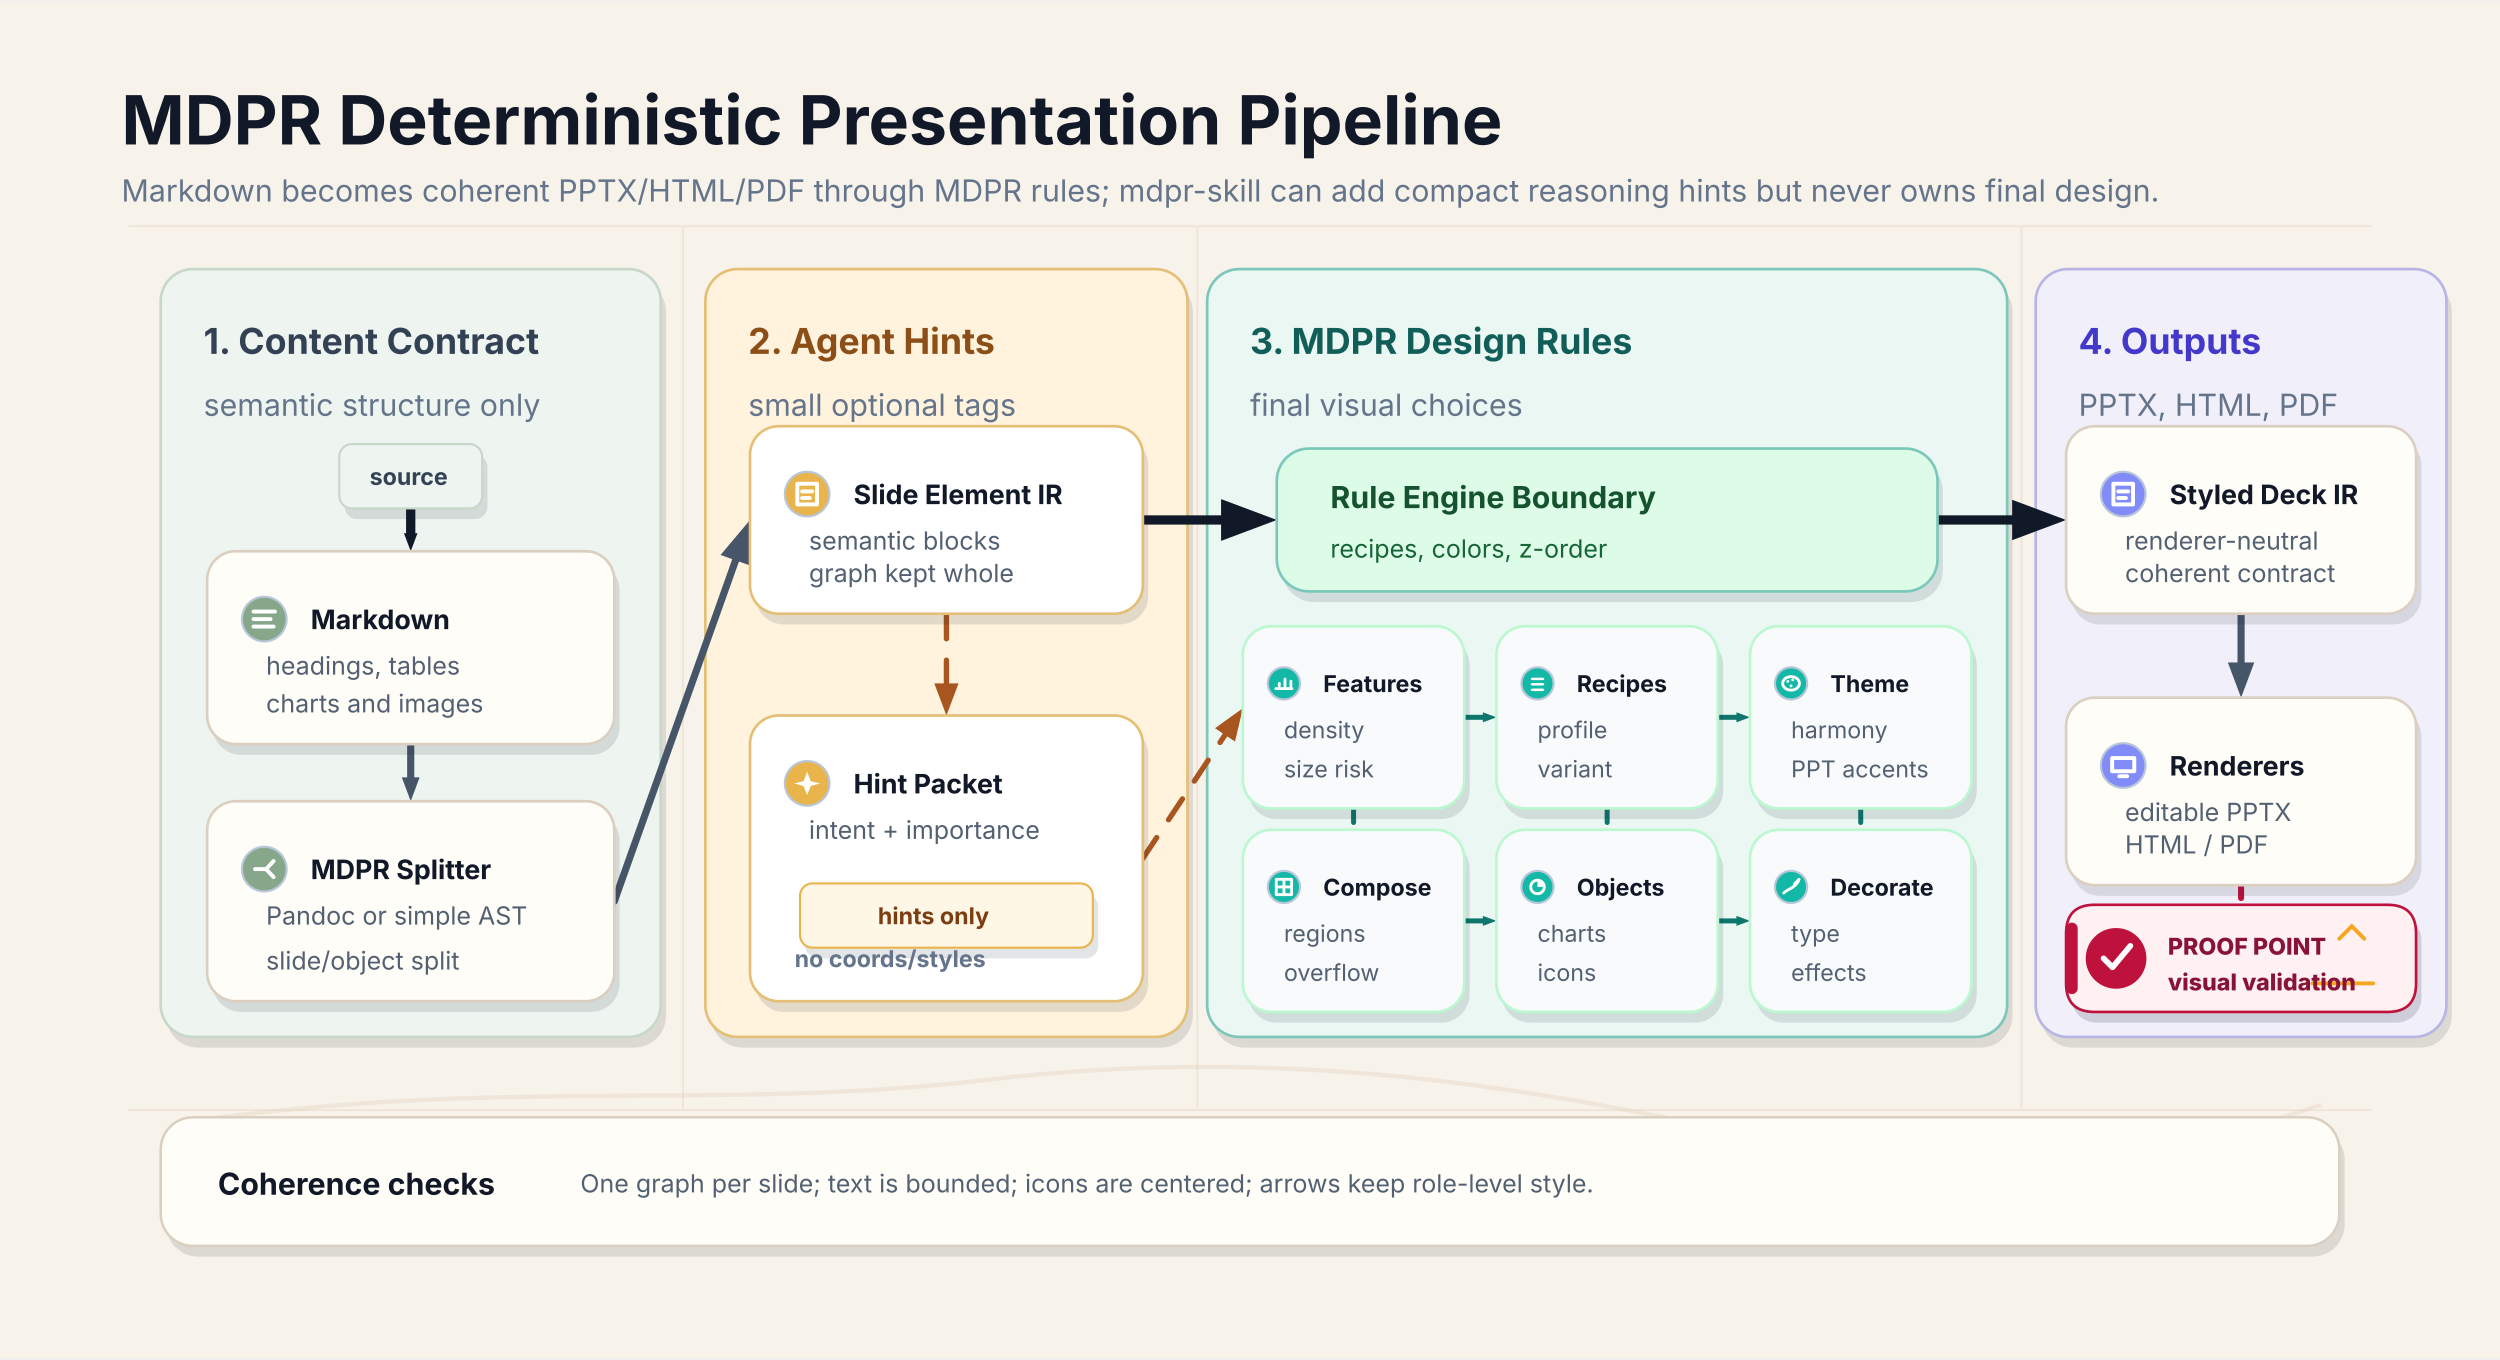
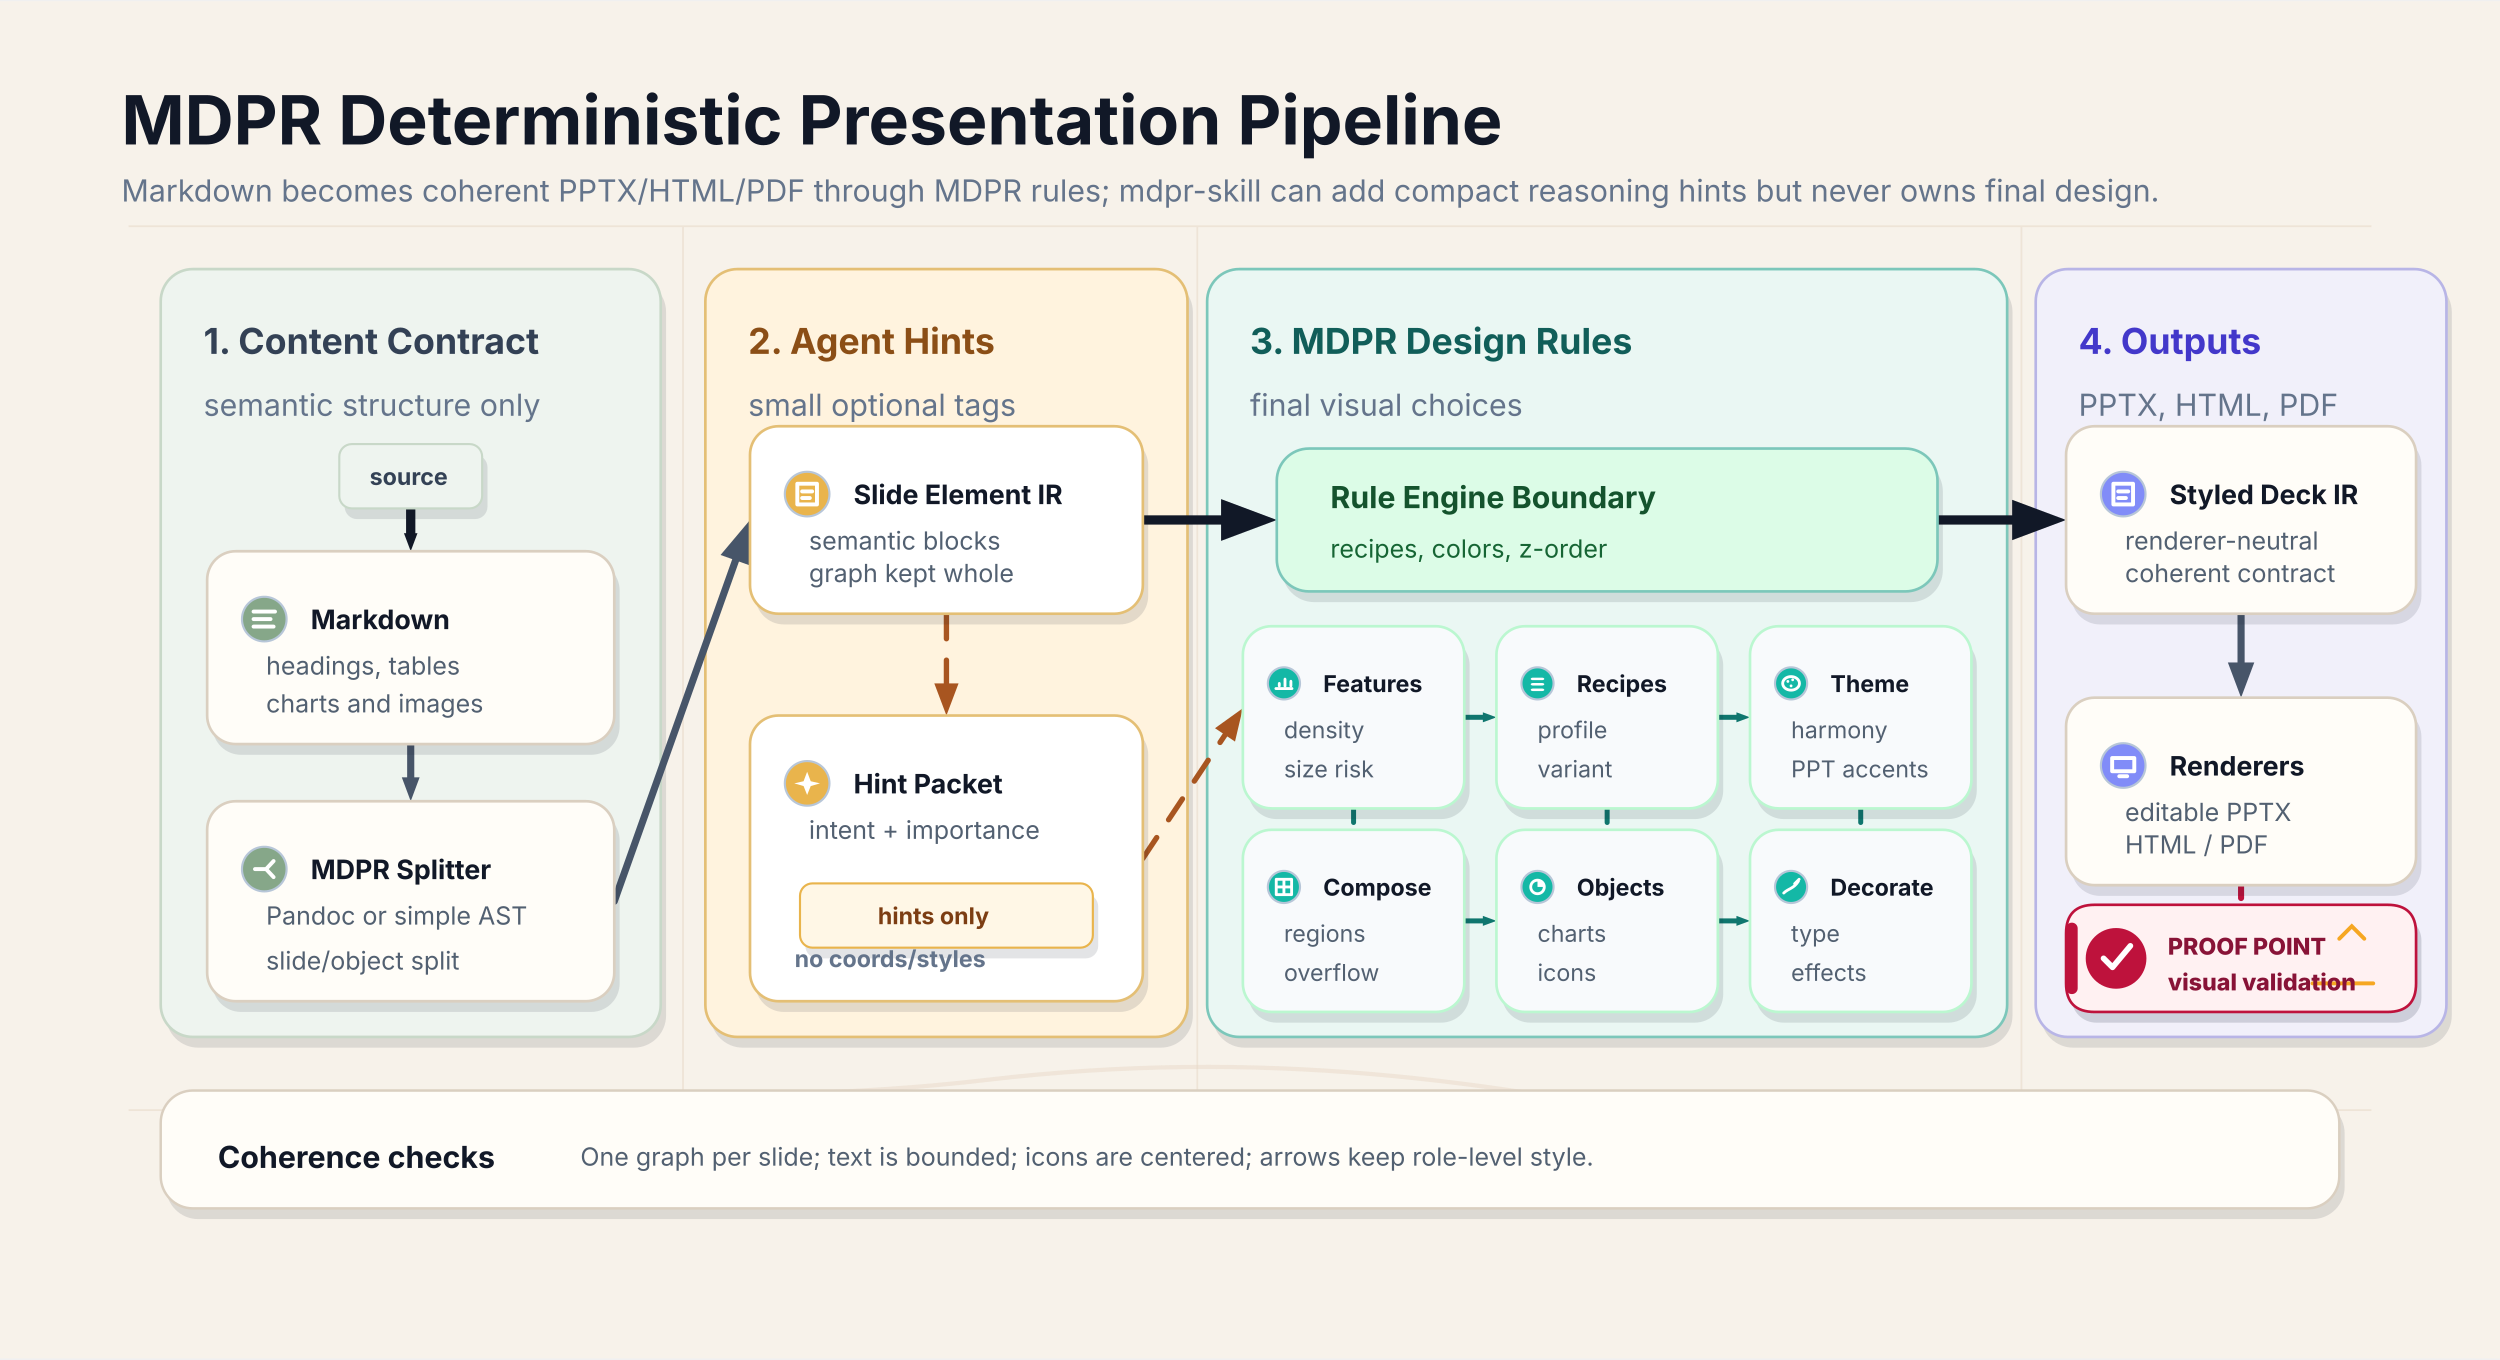
<svg xmlns="http://www.w3.org/2000/svg" width="2600" height="1414" viewBox="0 0 1400 760" role="img" aria-labelledby="title desc">
  <rect id="z00_background" width="1400" height="760" fill="#F7F2EA" />
  <path id="z00_editorial_grid" d="M72 126 H1328 M72 621 H1328 M382.5 126 V621 M670.5 126 V621 M1132 126 V621" fill="none" stroke="#E7D8C7" stroke-width="1" opacity="0.55" />
  <path id="z00_flow_trace" d="M102 628 C280 602 400 622 553 604 S835 604 966 632 1190 655 1300 618" fill="none" stroke="#E7D8C7" stroke-width="2.4" opacity="0.48" />
  <text id="header_title" x="68.0" y="66.0" fill="#111827" font-family="Inter, Segoe UI, Arial, sans-serif" font-size="38" font-weight="700" dominant-baseline="middle">MDPR Deterministic Presentation Pipeline</text>
  <text id="header_subtitle" x="68.0" y="106.0" fill="#64748B" font-family="Inter, Segoe UI, Arial, sans-serif" font-size="17" font-weight="400" dominant-baseline="middle">Markdown becomes coherent PPTX/HTML/PDF through MDPR rules; mdpr-skill can add compact reasoning hints but never owns final design.</text>
  <rect id="zone_content_panel_shadow" x="93.0" y="156.0" width="280.0" height="430.0" rx="18.0" fill="#0F172A" opacity="0.12" />
  <rect id="zone_content_panel" x="90.0" y="150.0" width="280.0" height="430.0" rx="18.0" fill="#EEF4EF" stroke="#C8D8C8" stroke-width="1.5" />
  <text id="zone_content_title" x="114.0" y="190.0" fill="#334155" font-family="Inter, Segoe UI, Arial, sans-serif" font-size="20" font-weight="700" dominant-baseline="middle">1. Content Contract</text>
  <text id="zone_content_subtitle" x="114.0" y="226.0" fill="#64748B" font-family="Inter, Segoe UI, Arial, sans-serif" font-size="17" font-weight="400" dominant-baseline="middle">semantic structure only</text>
  <rect id="zone_reasoning_panel_shadow" x="398.0" y="156.0" width="270.0" height="430.0" rx="18.0" fill="#0F172A" opacity="0.12" />
  <rect id="zone_reasoning_panel" x="395.0" y="150.0" width="270.0" height="430.0" rx="18.0" fill="#FFF3DE" stroke="#E4BF75" stroke-width="1.5" />
  <text id="zone_reasoning_title" x="419.0" y="190.0" fill="#8B4E16" font-family="Inter, Segoe UI, Arial, sans-serif" font-size="20" font-weight="700" dominant-baseline="middle">2. Agent Hints</text>
  <text id="zone_reasoning_subtitle" x="419.0" y="226.0" fill="#64748B" font-family="Inter, Segoe UI, Arial, sans-serif" font-size="17" font-weight="400" dominant-baseline="middle">small optional tags</text>
  <rect id="zone_rules_panel_shadow" x="679.0" y="156.0" width="448.0" height="430.0" rx="18.0" fill="#0F172A" opacity="0.12" />
  <rect id="zone_rules_panel" x="676.0" y="150.0" width="448.0" height="430.0" rx="18.0" fill="#EAF7F3" stroke="#7CC7BA" stroke-width="1.5" />
  <text id="zone_rules_title" x="700.0" y="190.0" fill="#115E59" font-family="Inter, Segoe UI, Arial, sans-serif" font-size="20" font-weight="700" dominant-baseline="middle">3. MDPR Design Rules</text>
  <text id="zone_rules_subtitle" x="700.0" y="226.0" fill="#64748B" font-family="Inter, Segoe UI, Arial, sans-serif" font-size="17" font-weight="400" dominant-baseline="middle">final visual choices</text>
  <rect id="zone_outputs_panel_shadow" x="1143.0" y="156.0" width="230.0" height="430.0" rx="18.0" fill="#0F172A" opacity="0.12" />
  <rect id="zone_outputs_panel" x="1140.0" y="150.0" width="230.0" height="430.0" rx="18.0" fill="#F1F0FA" stroke="#B8B5E6" stroke-width="1.5" />
  <text id="zone_outputs_title" x="1164.0" y="190.0" fill="#4338CA" font-family="Inter, Segoe UI, Arial, sans-serif" font-size="20" font-weight="700" dominant-baseline="middle">4. Outputs</text>
  <text id="zone_outputs_subtitle" x="1164.0" y="226.0" fill="#64748B" font-family="Inter, Segoe UI, Arial, sans-serif" font-size="17" font-weight="400" dominant-baseline="middle">PPTX, HTML, PDF</text>
  <g id="arrow_layer">
    <path id="main_start_markdown" d="M230.0,284.0 L230.0,299.7" fill="none" stroke="#111827" stroke-width="5.2" stroke-linecap="round" stroke-linejoin="round" />
    <polygon id="main_start_markdown_head" points="230.0,308.0 226.2,297.9 233.8,297.9" fill="#111827" />
    <path id="main_markdown_splitter" d="M230.0,416.0 L230.0,437.0" fill="none" stroke="#475569" stroke-width="4.0" stroke-linecap="round" stroke-linejoin="round" />
    <polygon id="main_markdown_splitter_head" points="230.0,448.0 225.0,434.6 235.0,434.6" fill="#475569" />
    <path id="main_splitter_ir" d="M344.0,504.0 L413.4,309.0" fill="none" stroke="#475569" stroke-width="4.0" stroke-linecap="round" stroke-linejoin="round" />
    <polygon id="main_splitter_ir_head" points="420.0,290.5 420.4,316.1 403.5,310.1" fill="#475569" />
    <path id="hint_ir_reasoning" d="M530.0,343.0 L530.0,385.2" fill="none" stroke="#A85520" stroke-width="3.0" stroke-linecap="round" stroke-linejoin="round" stroke-dasharray="14 12" />
    <polygon id="hint_ir_reasoning_head" points="530.0,400.0 523.2,382.0 536.8,382.0" fill="#A85520" />
    <path id="main_ir_rules" d="M640.0,290.5 L689.4,290.5" fill="none" stroke="#111827" stroke-width="5.2" stroke-linecap="round" stroke-linejoin="round" />
    <polygon id="main_ir_rules_head" points="715.0,290.5 683.8,302.2 683.8,278.8" fill="#111827" />
    <path id="hint_reasoning_rules" d="M640.0,480.0 L687.8,408.2" fill="none" stroke="#A85520" stroke-width="3.0" stroke-linecap="round" stroke-linejoin="round" stroke-dasharray="14 12" />
    <polygon id="hint_reasoning_rules_head" points="696.0,395.9 691.6,414.6 680.4,407.1" fill="#A85520" />
    <path id="rule_features_recipes" d="M820.0,401.0 L831.8,401.0" fill="none" stroke="#0F766E" stroke-width="2.8" stroke-linecap="round" stroke-linejoin="round" />
    <polygon id="rule_features_recipes_head" points="838.0,401.0 830.4,403.8 830.4,398.2" fill="#0F766E" />
    <path id="rule_recipes_theme" d="M962.0,401.0 L973.8,401.0" fill="none" stroke="#0F766E" stroke-width="2.8" stroke-linecap="round" stroke-linejoin="round" />
    <polygon id="rule_recipes_theme_head" points="980.0,401.0 972.4,403.8 972.4,398.2" fill="#0F766E" />
    <path id="rule_features_compose" d="M758.0,452.0 L758.0,459.9" fill="none" stroke="#0F766E" stroke-width="2.8" stroke-linecap="round" stroke-linejoin="round" />
    <path id="rule_recipes_objects" d="M900.0,452.0 L900.0,459.9" fill="none" stroke="#0F766E" stroke-width="2.8" stroke-linecap="round" stroke-linejoin="round" />
    <path id="rule_theme_decorate" d="M1042.0,452.0 L1042.0,459.9" fill="none" stroke="#0F766E" stroke-width="2.8" stroke-linecap="round" stroke-linejoin="round" />
    <path id="rule_compose_objects" d="M820.0,515.0 L831.8,515.0" fill="none" stroke="#0F766E" stroke-width="2.8" stroke-linecap="round" stroke-linejoin="round" />
    <polygon id="rule_compose_objects_head" points="838.0,515.0 830.4,517.8 830.4,512.2" fill="#0F766E" />
    <path id="rule_objects_decorate" d="M962.0,515.0 L973.8,515.0" fill="none" stroke="#0F766E" stroke-width="2.8" stroke-linecap="round" stroke-linejoin="round" />
    <polygon id="rule_objects_decorate_head" points="980.0,515.0 972.4,517.8 972.4,512.2" fill="#0F766E" />
    <path id="main_rules_styled_ir" d="M1085.0,290.5 L1132.2,290.5" fill="none" stroke="#111827" stroke-width="5.2" stroke-linecap="round" stroke-linejoin="round" />
    <polygon id="main_rules_styled_ir_head" points="1157.0,290.5 1126.8,301.8 1126.8,279.2" fill="#111827" />
    <path id="main_styled_renderers" d="M1255.0,343.0 L1255.0,373.8" fill="none" stroke="#475569" stroke-width="4.0" stroke-linecap="round" stroke-linejoin="round" />
    <polygon id="main_styled_renderers_head" points="1255.0,390.0 1247.6,370.3 1262.4,370.3" fill="#475569" />
    <path id="validation_loop" d="M1255.0,495.0 L1255.0,502.2" fill="none" stroke="#BE123C" stroke-width="3.4" stroke-linecap="round" stroke-linejoin="round" />
  </g>
  <rect id="start_flag_shadow" x="193.0" y="254.0" width="80.0" height="36.0" rx="7.0" fill="#0F172A" opacity="0.12" />
  <rect id="start_flag" x="190.0" y="248.0" width="80.0" height="36.0" rx="7.0" fill="#EEF4EF" stroke="#C8D8C8" stroke-width="1.2" />
  <text id="start_flag_text" x="207.0" y="266.0" fill="#334155" font-family="Inter, Segoe UI, Arial, sans-serif" font-size="13" font-weight="700" dominant-baseline="middle">source</text>
  <rect id="markdown_card_shadow" x="119.0" y="314.0" width="228.0" height="108.0" rx="16.0" fill="#0F172A" opacity="0.12" />
  <rect id="markdown_card" x="116.0" y="308.0" width="228.0" height="108.0" rx="16.0" fill="#FFFDF8" stroke="#DACFC0" stroke-width="1.5" />
  <circle id="markdown_dot" cx="148.0" cy="346.0" r="12.5" fill="#86A789" stroke="#B7C6D8" stroke-width="1.2" />
  <path id="markdown_icon" d="M142.0,341.8 H154.0 M142.0,346.0 H151.5 M142.0,350.2 H153.2" fill="none" stroke="#FFFFFF" stroke-width="2.2" stroke-linecap="round" stroke-linejoin="round" />
  <text id="markdown_title" x="174.0" y="346.0" fill="#111827" font-family="Inter, Segoe UI, Arial, sans-serif" font-size="15" font-weight="700" dominant-baseline="middle">Markdown</text>
  <text id="markdown_line_0" x="149.0" y="372.0" fill="#526071" font-family="Inter, Segoe UI, Arial, sans-serif" font-size="14" font-weight="400" dominant-baseline="middle">headings, tables</text>
  <text id="markdown_line_1" x="149.0" y="393.2" fill="#526071" font-family="Inter, Segoe UI, Arial, sans-serif" font-size="14" font-weight="400" dominant-baseline="middle">charts and images</text>
  <rect id="splitter_card_shadow" x="119.0" y="454.0" width="228.0" height="112.0" rx="16.0" fill="#0F172A" opacity="0.12" />
  <rect id="splitter_card" x="116.0" y="448.0" width="228.0" height="112.0" rx="16.0" fill="#FFFDF8" stroke="#DACFC0" stroke-width="1.5" />
  <circle id="splitter_dot" cx="148.0" cy="486.0" r="12.5" fill="#86A789" stroke="#B7C6D8" stroke-width="1.2" />
  <path id="splitter_icon" d="M142.8,486.0 H149.0 M149.0,486.0 L153.2,481.5 M149.0,486.0 L153.2,490.5" fill="none" stroke="#FFFFFF" stroke-width="2.2" stroke-linecap="round" stroke-linejoin="round" />
  <text id="splitter_title" x="174.0" y="486.0" fill="#111827" font-family="Inter, Segoe UI, Arial, sans-serif" font-size="15" font-weight="700" dominant-baseline="middle">MDPR Splitter</text>
  <text id="splitter_line_0" x="149.0" y="512.0" fill="#526071" font-family="Inter, Segoe UI, Arial, sans-serif" font-size="14" font-weight="400" dominant-baseline="middle">Pandoc or simple AST</text>
  <text id="splitter_line_1" x="149.0" y="537.2" fill="#526071" font-family="Inter, Segoe UI, Arial, sans-serif" font-size="14" font-weight="400" dominant-baseline="middle">slide/object split</text>
  <rect id="ir_core_card_shadow" x="423.0" y="244.0" width="220.0" height="105.0" rx="16.0" fill="#0F172A" opacity="0.12" />
  <rect id="ir_core_card" x="420.0" y="238.0" width="220.0" height="105.0" rx="16.0" fill="#FFFFFF" stroke="#E4BF75" stroke-width="1.5" />
  <circle id="ir_core_dot" cx="452.0" cy="276.0" r="12.5" fill="#E9B44C" stroke="#B7C6D8" stroke-width="1.2" />
  <path id="ir_core_icon" d="M446.5,270.2 H457.5 V281.8 H446.5 Z M449.2,274.5 H454.8 M449.2,278.2 H453.5" fill="none" stroke="#FFFFFF" stroke-width="2.2" stroke-linecap="round" stroke-linejoin="round" />
  <text id="ir_core_title" x="478.0" y="276.0" fill="#111827" font-family="Inter, Segoe UI, Arial, sans-serif" font-size="15" font-weight="700" dominant-baseline="middle">Slide Element IR</text>
  <text id="ir_core_line_0" x="453.0" y="302.0" fill="#526071" font-family="Inter, Segoe UI, Arial, sans-serif" font-size="14" font-weight="400" dominant-baseline="middle">semantic blocks</text>
  <text id="ir_core_line_1" x="453.0" y="320.2" fill="#526071" font-family="Inter, Segoe UI, Arial, sans-serif" font-size="14" font-weight="400" dominant-baseline="middle">graph kept whole</text>
  <rect id="reasoning_card_shadow" x="423.0" y="406.0" width="220.0" height="160.0" rx="16.0" fill="#0F172A" opacity="0.12" />
  <rect id="reasoning_card" x="420.0" y="400.0" width="220.0" height="160.0" rx="16.0" fill="#FFFFFF" stroke="#E4BF75" stroke-width="1.5" />
  <circle id="reasoning_dot" cx="452.0" cy="438.0" r="12.5" fill="#E9B44C" stroke="#B7C6D8" stroke-width="1.2" />
  <path id="reasoning_icon" d="M452.0,431.5 L454.0,436.8 L459.2,438.0 L454.0,439.5 L452.0,444.5 L450.0,439.5 L444.8,438.0 L450.0,436.8 Z" fill="#FFFFFF" />
  <text id="reasoning_title" x="478.0" y="438.0" fill="#111827" font-family="Inter, Segoe UI, Arial, sans-serif" font-size="15" font-weight="700" dominant-baseline="middle">Hint Packet</text>
  <text id="reasoning_line_0" x="453.0" y="464.0" fill="#526071" font-family="Inter, Segoe UI, Arial, sans-serif" font-size="14" font-weight="400" dominant-baseline="middle">intent + importance</text>
  <rect id="reasoning_guard_shadow" x="451.0" y="500.0" width="164.0" height="36.0" rx="7.0" fill="#0F172A" opacity="0.12" />
  <rect id="reasoning_guard" x="448.0" y="494.0" width="164.0" height="36.0" rx="7.0" fill="#FFF7E6" stroke="#E9B44C" stroke-width="1.2" />
  <text id="reasoning_guard_text" x="491.6" y="512.0" fill="#7C3D12" font-family="Inter, Segoe UI, Arial, sans-serif" font-size="13" font-weight="700" dominant-baseline="middle">hints only</text>
  <text id="reasoning_limit" x="445.0" y="536.0" fill="#64748B" font-family="Inter, Segoe UI, Arial, sans-serif" font-size="13" font-weight="700" dominant-baseline="middle">no coords/styles</text>
  <rect id="rule_engine_card_shadow" x="718.0" y="256.5" width="370.0" height="80.0" rx="18.0" fill="#0F172A" opacity="0.12" />
  <rect id="rule_engine_card" x="715.0" y="250.5" width="370.0" height="80.0" rx="18.0" fill="#DCFCE7" stroke="#7CC7BA" stroke-width="1.5" />
  <text id="rule_engine_title" x="745.0" y="277.5" fill="#14532D" font-family="Inter, Segoe UI, Arial, sans-serif" font-size="17" font-weight="700" dominant-baseline="middle">Rule Engine Boundary</text>
  <text id="rule_engine_body" x="745.0" y="306.5" fill="#166534" font-family="Inter, Segoe UI, Arial, sans-serif" font-size="14" font-weight="400" dominant-baseline="middle">recipes, colors, z-order</text>
  <rect id="features_card_shadow" x="699.0" y="356.0" width="124.0" height="102.0" rx="16.0" fill="#0F172A" opacity="0.12" />
  <rect id="features_card" x="696.0" y="350.0" width="124.0" height="102.0" rx="16.0" fill="#F8FAFC" stroke="#BBF7D0" stroke-width="1.5" />
  <circle id="features_dot" cx="719.0" cy="382.0" r="9" fill="#14B8A6" stroke="#B7C6D8" stroke-width="1.2" />
  <path id="features_icon" d="M714.5,384.9 H723.5" fill="none" stroke="#FFFFFF" stroke-width="1.6" stroke-linecap="round" stroke-linejoin="round" />
  <rect id="features_bar_0" x="715.6" y="381.2" width="1.6" height="3.1" rx="1.0" fill="#FFFFFF" />
  <rect id="features_bar_1" x="718.8" y="378.8" width="1.6" height="5.6" rx="1.0" fill="#FFFFFF" />
  <rect id="features_bar_2" x="722.1" y="380.0" width="1.6" height="4.3" rx="1.0" fill="#FFFFFF" />
  <text id="features_title" x="741.0" y="382.0" fill="#111827" font-family="Inter, Segoe UI, Arial, sans-serif" font-size="13" font-weight="700" dominant-baseline="middle">Features</text>
  <text id="features_line_0" x="719.0" y="408.0" fill="#526071" font-family="Inter, Segoe UI, Arial, sans-serif" font-size="13" font-weight="400" dominant-baseline="middle">density</text>
  <text id="features_line_1" x="719.0" y="429.9" fill="#526071" font-family="Inter, Segoe UI, Arial, sans-serif" font-size="13" font-weight="400" dominant-baseline="middle">size risk</text>
  <rect id="recipes_card_shadow" x="841.0" y="356.0" width="124.0" height="102.0" rx="16.0" fill="#0F172A" opacity="0.12" />
  <rect id="recipes_card" x="838.0" y="350.0" width="124.0" height="102.0" rx="16.0" fill="#F8FAFC" stroke="#BBF7D0" stroke-width="1.5" />
  <circle id="recipes_dot" cx="861.0" cy="382.0" r="9" fill="#14B8A6" stroke="#B7C6D8" stroke-width="1.2" />
  <rect id="recipes_layer_0" x="857.2" y="378.8" width="7.6" height="1.4" rx="1.2" fill="#FFFFFF" />
  <rect id="recipes_layer_1" x="857.2" y="381.8" width="7.6" height="1.4" rx="1.2" fill="#FFFFFF" />
  <rect id="recipes_layer_2" x="857.2" y="384.9" width="7.6" height="1.4" rx="1.2" fill="#FFFFFF" />
  <text id="recipes_title" x="883.0" y="382.0" fill="#111827" font-family="Inter, Segoe UI, Arial, sans-serif" font-size="13" font-weight="700" dominant-baseline="middle">Recipes</text>
  <text id="recipes_line_0" x="861.0" y="408.0" fill="#526071" font-family="Inter, Segoe UI, Arial, sans-serif" font-size="13" font-weight="400" dominant-baseline="middle">profile</text>
  <text id="recipes_line_1" x="861.0" y="429.9" fill="#526071" font-family="Inter, Segoe UI, Arial, sans-serif" font-size="13" font-weight="400" dominant-baseline="middle">variant</text>
  <rect id="theme_card_shadow" x="983.0" y="356.0" width="124.0" height="102.0" rx="16.0" fill="#0F172A" opacity="0.12" />
  <rect id="theme_card" x="980.0" y="350.0" width="124.0" height="102.0" rx="16.0" fill="#F8FAFC" stroke="#BBF7D0" stroke-width="1.5" />
  <circle id="theme_dot" cx="1003.0" cy="382.0" r="9" fill="#14B8A6" stroke="#B7C6D8" stroke-width="1.2" />
  <ellipse id="theme_palette" cx="1003.0" cy="382.0" rx="4.7" ry="3.8" fill="none" stroke="#FFFFFF" stroke-width="1.6" stroke-linecap="round" stroke-linejoin="round" />
  <circle id="theme_dot_0" cx="1001.2" cy="380.9" r="0.8" fill="#FFFFFF" />
  <circle id="theme_dot_1" cx="1003.9" cy="380.0" r="0.8" fill="#FFFFFF" />
  <circle id="theme_dot_2" cx="1003.0" cy="383.4" r="0.8" fill="#FFFFFF" />
  <text id="theme_title" x="1025.0" y="382.0" fill="#111827" font-family="Inter, Segoe UI, Arial, sans-serif" font-size="13" font-weight="700" dominant-baseline="middle">Theme</text>
  <text id="theme_line_0" x="1003.0" y="408.0" fill="#526071" font-family="Inter, Segoe UI, Arial, sans-serif" font-size="13" font-weight="400" dominant-baseline="middle">harmony</text>
  <text id="theme_line_1" x="1003.0" y="429.9" fill="#526071" font-family="Inter, Segoe UI, Arial, sans-serif" font-size="13" font-weight="400" dominant-baseline="middle">PPT accents</text>
  <rect id="compose_card_shadow" x="699.0" y="470.0" width="124.0" height="102.0" rx="16.0" fill="#0F172A" opacity="0.12" />
  <rect id="compose_card" x="696.0" y="464.0" width="124.0" height="102.0" rx="16.0" fill="#F8FAFC" stroke="#BBF7D0" stroke-width="1.5" />
  <circle id="compose_dot" cx="719.0" cy="496.0" r="9" fill="#14B8A6" stroke="#B7C6D8" stroke-width="1.2" />
  <path id="compose_icon" d="M714.7,491.7 H723.3 V500.3 H714.7 Z M719.0,491.7 V500.3 M714.7,496.0 H723.3" fill="none" stroke="#FFFFFF" stroke-width="1.6" stroke-linecap="round" stroke-linejoin="round" />
  <text id="compose_title" x="741.0" y="496.0" fill="#111827" font-family="Inter, Segoe UI, Arial, sans-serif" font-size="13" font-weight="700" dominant-baseline="middle">Compose</text>
  <text id="compose_line_0" x="719.0" y="522.0" fill="#526071" font-family="Inter, Segoe UI, Arial, sans-serif" font-size="13" font-weight="400" dominant-baseline="middle">regions</text>
  <text id="compose_line_1" x="719.0" y="543.9" fill="#526071" font-family="Inter, Segoe UI, Arial, sans-serif" font-size="13" font-weight="400" dominant-baseline="middle">overflow</text>
  <rect id="objects_card_shadow" x="841.0" y="470.0" width="124.0" height="102.0" rx="16.0" fill="#0F172A" opacity="0.12" />
  <rect id="objects_card" x="838.0" y="464.0" width="124.0" height="102.0" rx="16.0" fill="#F8FAFC" stroke="#BBF7D0" stroke-width="1.5" />
  <circle id="objects_dot" cx="861.0" cy="496.0" r="9" fill="#14B8A6" stroke="#B7C6D8" stroke-width="1.2" />
  <circle id="objects_ring" cx="861.0" cy="496.0" r="3.8" fill="none" stroke="#FFFFFF" stroke-width="1.6" stroke-linecap="round" stroke-linejoin="round" />
  <path id="objects_slice" d="M861.0,496.0 L864.8,496.0 A3.8,3.8 0 0 0 861.0,492.2 Z" fill="#FFFFFF" />
  <text id="objects_title" x="883.0" y="496.0" fill="#111827" font-family="Inter, Segoe UI, Arial, sans-serif" font-size="13" font-weight="700" dominant-baseline="middle">Objects</text>
  <text id="objects_line_0" x="861.0" y="522.0" fill="#526071" font-family="Inter, Segoe UI, Arial, sans-serif" font-size="13" font-weight="400" dominant-baseline="middle">charts</text>
  <text id="objects_line_1" x="861.0" y="543.9" fill="#526071" font-family="Inter, Segoe UI, Arial, sans-serif" font-size="13" font-weight="400" dominant-baseline="middle">icons</text>
  <rect id="decorate_card_shadow" x="983.0" y="470.0" width="124.0" height="102.0" rx="16.0" fill="#0F172A" opacity="0.12" />
  <rect id="decorate_card" x="980.0" y="464.0" width="124.0" height="102.0" rx="16.0" fill="#F8FAFC" stroke="#BBF7D0" stroke-width="1.5" />
  <circle id="decorate_dot" cx="1003.0" cy="496.0" r="9" fill="#14B8A6" stroke="#B7C6D8" stroke-width="1.2" />
  <path id="decorate_icon" d="M998.9,499.4 C1001.4,496.9 1004.6,496.9 1007.1,492.8 M1005.0,494.2 L1007.5,491.7" fill="none" stroke="#FFFFFF" stroke-width="1.6" stroke-linecap="round" stroke-linejoin="round" />
  <text id="decorate_title" x="1025.0" y="496.0" fill="#111827" font-family="Inter, Segoe UI, Arial, sans-serif" font-size="13" font-weight="700" dominant-baseline="middle">Decorate</text>
  <text id="decorate_line_0" x="1003.0" y="522.0" fill="#526071" font-family="Inter, Segoe UI, Arial, sans-serif" font-size="13" font-weight="400" dominant-baseline="middle">type</text>
  <text id="decorate_line_1" x="1003.0" y="543.9" fill="#526071" font-family="Inter, Segoe UI, Arial, sans-serif" font-size="13" font-weight="400" dominant-baseline="middle">effects</text>
  <rect id="styled_ir_card_shadow" x="1160.0" y="244.0" width="196.0" height="105.0" rx="16.0" fill="#0F172A" opacity="0.12" />
  <rect id="styled_ir_card" x="1157.0" y="238.0" width="196.0" height="105.0" rx="16.0" fill="#FFFDF8" stroke="#DACFC0" stroke-width="1.5" />
  <circle id="styled_ir_dot" cx="1189.0" cy="276.0" r="12.5" fill="#818CF8" stroke="#B7C6D8" stroke-width="1.2" />
  <path id="styled_ir_icon" d="M1183.5,270.2 H1194.5 V281.8 H1183.5 Z M1186.2,274.5 H1191.8 M1186.2,278.2 H1190.5" fill="none" stroke="#FFFFFF" stroke-width="2.2" stroke-linecap="round" stroke-linejoin="round" />
  <text id="styled_ir_title" x="1215.0" y="276.0" fill="#111827" font-family="Inter, Segoe UI, Arial, sans-serif" font-size="15" font-weight="700" dominant-baseline="middle">Styled Deck IR</text>
  <text id="styled_ir_line_0" x="1190.0" y="302.0" fill="#526071" font-family="Inter, Segoe UI, Arial, sans-serif" font-size="14" font-weight="400" dominant-baseline="middle">renderer-neutral</text>
  <text id="styled_ir_line_1" x="1190.0" y="320.2" fill="#526071" font-family="Inter, Segoe UI, Arial, sans-serif" font-size="14" font-weight="400" dominant-baseline="middle">coherent contract</text>
  <rect id="renderers_card_shadow" x="1160.0" y="396.0" width="196.0" height="105.0" rx="16.0" fill="#0F172A" opacity="0.12" />
  <rect id="renderers_card" x="1157.0" y="390.0" width="196.0" height="105.0" rx="16.0" fill="#FFFDF8" stroke="#DACFC0" stroke-width="1.5" />
  <circle id="renderers_dot" cx="1189.0" cy="428.0" r="12.5" fill="#818CF8" stroke="#B7C6D8" stroke-width="1.2" />
  <path id="renderers_icon" d="M1182.8,423.8 H1195.2 V431.2 H1182.8 Z M1186.8,434.0 H1191.2" fill="none" stroke="#FFFFFF" stroke-width="2.2" stroke-linecap="round" stroke-linejoin="round" />
  <text id="renderers_title" x="1215.0" y="428.0" fill="#111827" font-family="Inter, Segoe UI, Arial, sans-serif" font-size="15" font-weight="700" dominant-baseline="middle">Renderers</text>
  <text id="renderers_line_0" x="1190.0" y="454.0" fill="#526071" font-family="Inter, Segoe UI, Arial, sans-serif" font-size="14" font-weight="400" dominant-baseline="middle">editable PPTX</text>
  <text id="renderers_line_1" x="1190.0" y="472.2" fill="#526071" font-family="Inter, Segoe UI, Arial, sans-serif" font-size="14" font-weight="400" dominant-baseline="middle">HTML / PDF</text>
  <rect id="visual_check_shadow" x="1160.0" y="512.0" width="196.0" height="60.0" rx="14" fill="#0F172A" opacity="0.16" />
  <path id="visual_check" d="M1173.0,506.0 H1337.0 Q1353.0,506.0 1353.0,522.0 V550.0 Q1353.0,566.0 1337.0,566.0 H1173.0 Q1157.0,566.0 1157.0,550.0 V522.0 Q1157.0,506.0 1173.0,506.0 Z" fill="#FFF1F2" stroke="#BE123C" stroke-width="1.5" />
  <rect id="visual_check_stripe" x="1157.0" y="516.0" width="6.5" height="40.0" rx="3.2" fill="#BE123C" />
  <circle id="visual_check_seal" cx="1185.0" cy="536.0" r="17" fill="#BE123C" />
  <path id="visual_check_check" d="M1178.0,536.0 L1183.0,541.0 L1193.0,529.0" fill="none" stroke="#FFFFFF" stroke-width="3.2" stroke-linecap="round" stroke-linejoin="round" />
  <path id="visual_check_spark" d="M1310.0,525.0 l7,-7 l7,7 M1295.0,550.0 h34" fill="none" stroke="#F59E0B" stroke-width="2.2" stroke-linecap="round" opacity="0.9" />
  <text id="visual_check_label" x="1214.0" y="529.0" fill="#881337" font-family="Inter, Segoe UI, Arial, sans-serif" font-size="13" font-weight="800" dominant-baseline="middle">PROOF POINT</text>
  <text id="visual_check_text" x="1214.0" y="549.0" fill="#881337" font-family="Inter, Segoe UI, Arial, sans-serif" font-size="13" font-weight="800" dominant-baseline="middle">visual validation</text>
-   <rect id="coherence_band_shadow" x="93.0" y="631.0" width="1220.0" height="72.0" rx="18.0" fill="#0F172A" opacity="0.12" />
-   <rect id="coherence_band" x="90.0" y="625.0" width="1220.0" height="72.0" rx="18.0" fill="#FFFDF8" stroke="#DACFC0" stroke-width="1.4" />
-   <text id="coherence_title" x="122.0" y="662.0" fill="#111827" font-family="Inter, Segoe UI, Arial, sans-serif" font-size="17" font-weight="700" dominant-baseline="middle">Coherence checks</text>
-   <text id="coherence_body" x="325.0" y="662.0" fill="#526071" font-family="Inter, Segoe UI, Arial, sans-serif" font-size="14" font-weight="400" dominant-baseline="middle">One graph per slide; text is bounded; icons are centered; arrows keep role-level style.</text>
+   <rect id="coherence_band_shadow" x="93.0" y="616.0" width="1220.0" height="66.0" rx="18.0" fill="#0F172A" opacity="0.12" />
+   <rect id="coherence_band" x="90.0" y="610.0" width="1220.0" height="66.0" rx="18.0" fill="#FFFDF8" stroke="#DACFC0" stroke-width="1.4" />
+   <text id="coherence_title" x="122.0" y="647.0" fill="#111827" font-family="Inter, Segoe UI, Arial, sans-serif" font-size="17" font-weight="700" dominant-baseline="middle">Coherence checks</text>
+   <text id="coherence_body" x="325.0" y="647.0" fill="#526071" font-family="Inter, Segoe UI, Arial, sans-serif" font-size="14" font-weight="400" dominant-baseline="middle">One graph per slide; text is bounded; icons are centered; arrows keep role-level style.</text>
</svg>
